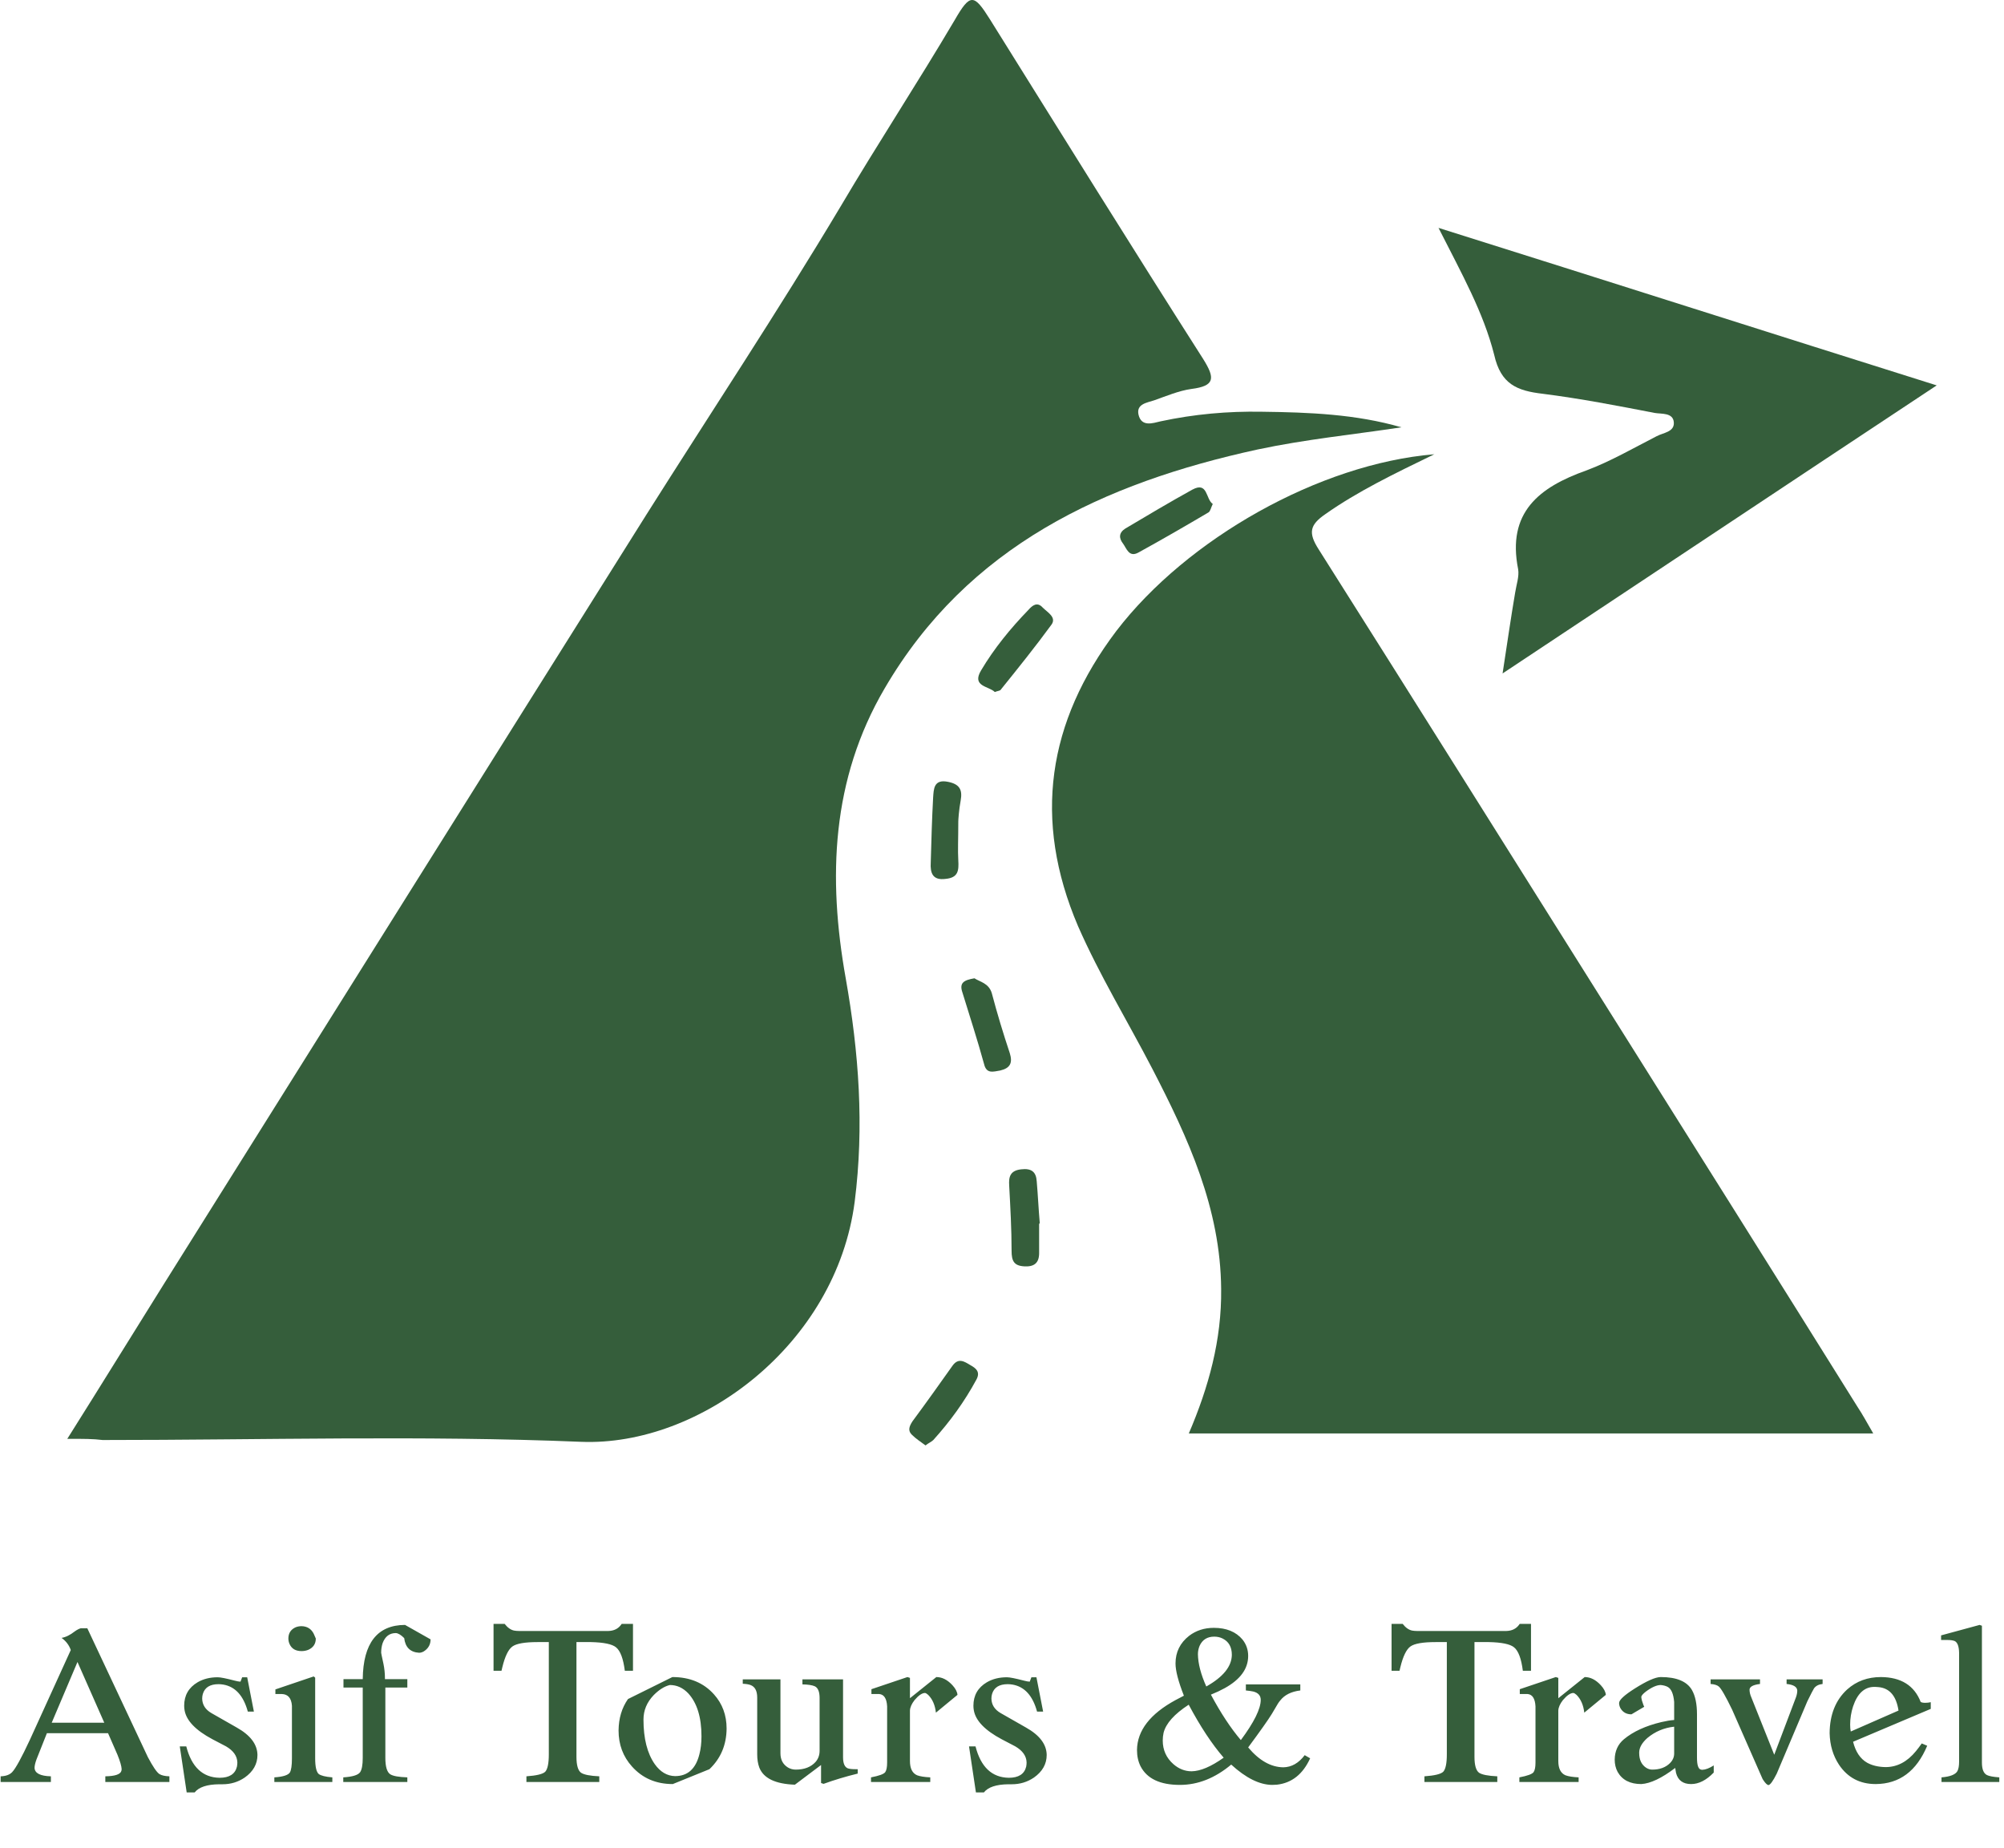
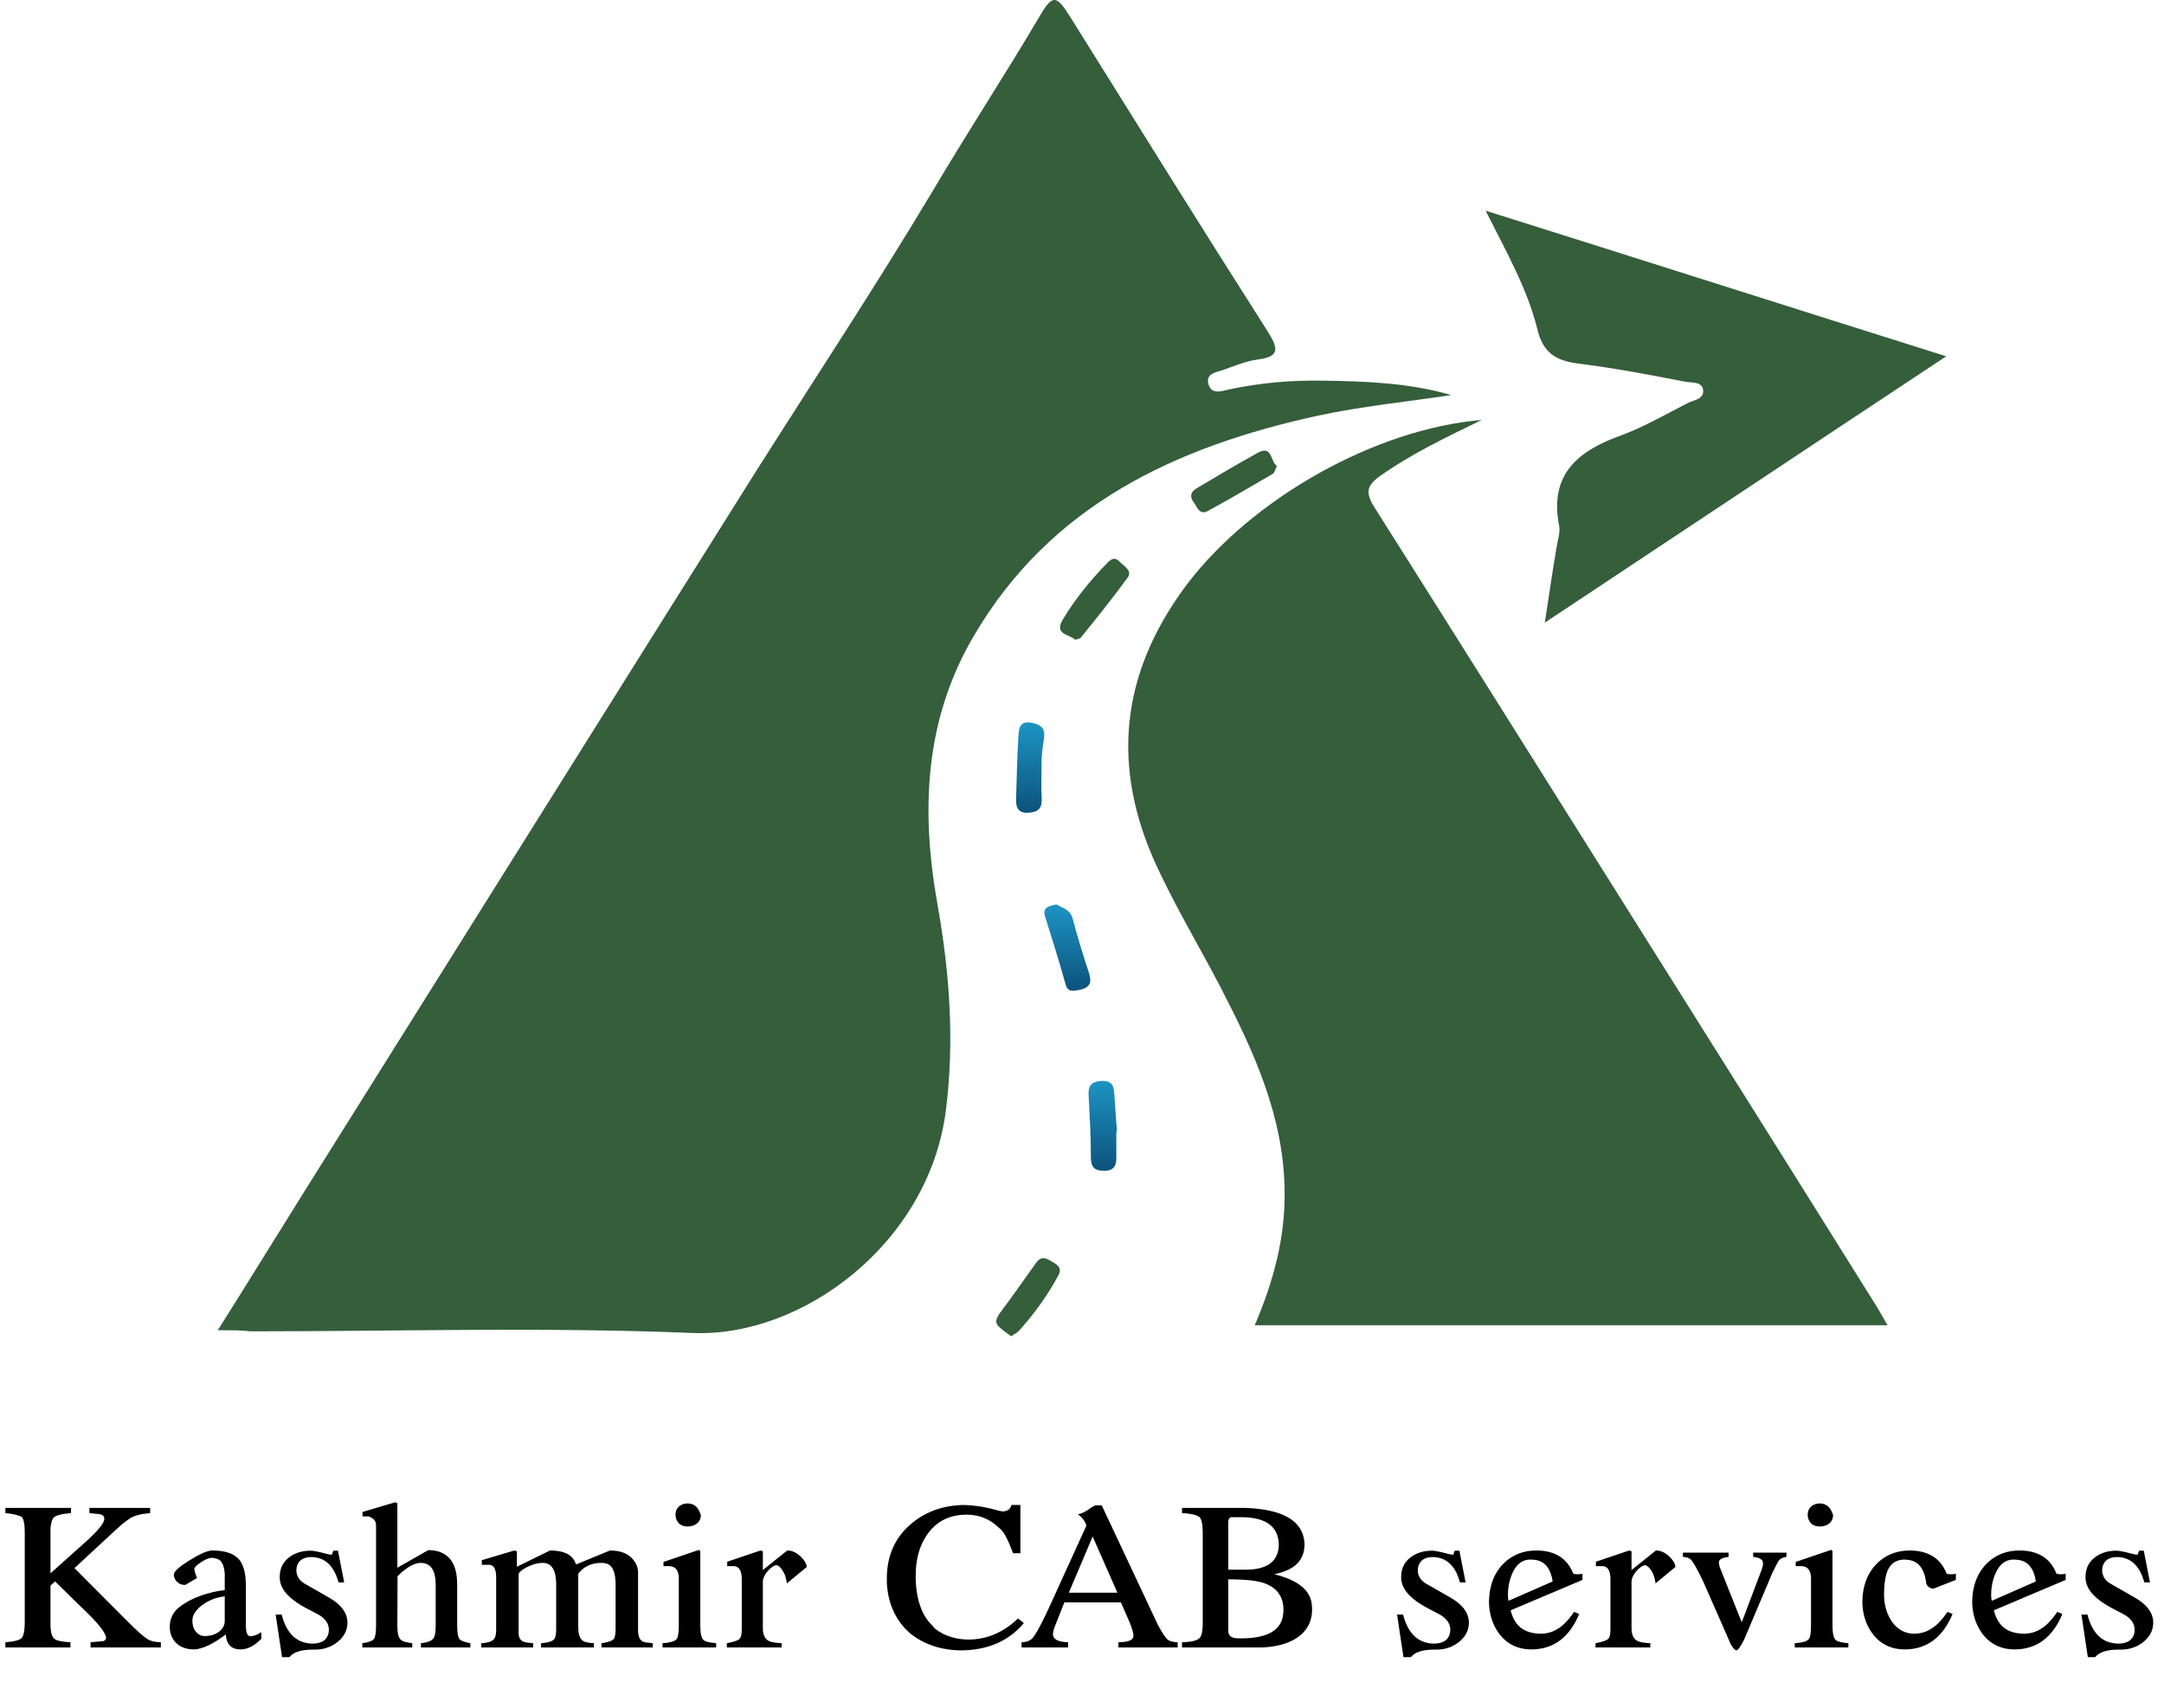
- <svg xmlns="http://www.w3.org/2000/svg" width="268" height="247" viewBox="0 0 268 247" fill="none">
-   <path d="M123.773 193.267C123.133 192.786 122.492 192.386 121.932 191.825C121.371 191.265 121.611 190.704 122.012 190.064C123.853 187.581 125.615 185.099 127.377 182.616C128.178 181.495 128.978 182.056 129.779 182.536C130.5 182.937 131.14 183.417 130.58 184.458C128.978 187.421 127.056 190.064 124.814 192.546C124.574 192.786 124.174 192.946 123.773 193.267Z" fill="#355E3B" />
-   <path d="M9 192.385C13.645 185.018 17.728 178.371 21.892 171.725C43.433 137.372 64.894 103.099 86.434 68.826C95.083 55.133 104.051 41.6 112.379 27.667C117.344 19.259 122.709 11.091 127.674 2.683C129.756 -0.921 130.236 -0.841 132.398 2.603C141.848 17.737 151.297 32.952 160.906 48.006C162.507 50.569 162.507 51.609 159.304 52.01C157.623 52.25 155.941 52.971 154.34 53.531C153.379 53.852 151.937 54.012 152.258 55.453C152.658 57.135 154.179 56.574 155.22 56.334C159.705 55.373 164.189 54.973 168.753 55.053C175.079 55.133 181.325 55.373 187.411 57.135C181.085 58.096 174.599 58.736 168.193 60.098C147.613 64.582 129.436 72.99 118.305 92.048C111.178 104.22 110.698 117.353 113.1 130.806C114.862 140.735 115.582 150.585 114.301 160.674C111.819 179.813 93.561 193.426 77.706 192.785C56.406 191.904 35.025 192.545 13.725 192.545C12.443 192.385 11.242 192.385 9 192.385Z" fill="#355E3B" />
-   <path d="M191.815 60.739C186.37 63.382 181.565 65.704 177.241 68.747C175.159 70.188 174.919 71.229 176.36 73.472C189.333 93.971 202.225 114.551 215.118 135.051C226.248 152.748 237.379 170.445 248.43 188.142C249.07 189.103 249.631 190.144 250.512 191.665C219.842 191.665 189.573 191.665 158.984 191.665C161.626 185.499 163.388 179.173 163.308 172.366C163.228 161.556 158.904 152.187 154.099 142.898C150.816 136.572 147.052 130.406 144.17 123.84C138.084 109.586 140.086 96.534 149.294 84.362C158.744 72.03 176.441 62.02 191.815 60.739Z" fill="#355E3B" />
-   <path d="M192.376 30.47C214.798 37.517 236.338 44.404 259 51.53C239.141 64.663 220.403 77.155 200.944 90.047C201.585 85.883 202.065 82.52 202.626 79.237C202.786 78.196 203.186 77.075 203.026 76.114C201.505 68.507 205.829 65.144 212.155 62.901C215.358 61.7 218.401 59.938 221.524 58.337C222.405 57.856 223.926 57.776 223.846 56.495C223.766 55.134 222.165 55.374 221.284 55.214C216.319 54.253 211.354 53.292 206.309 52.651C202.866 52.251 200.704 51.37 199.823 47.447C198.382 41.761 195.499 36.636 192.376 30.47Z" fill="#355E3B" />
-   <path d="M133.039 92.53C132.238 91.729 129.916 91.809 131.197 89.647C132.959 86.684 135.121 84.041 137.523 81.559C138.084 80.918 138.724 80.438 139.445 81.239C140.086 81.879 141.287 82.52 140.646 83.481C138.484 86.444 136.162 89.327 133.84 92.209C133.76 92.37 133.439 92.37 133.039 92.53Z" fill="#355E3B" />
-   <path d="M162.187 67.386C161.947 67.866 161.867 68.347 161.627 68.507C158.504 70.349 155.461 72.11 152.258 73.872C150.976 74.593 150.656 73.311 150.176 72.671C149.615 71.95 149.615 71.229 150.496 70.669C153.459 68.907 156.422 67.145 159.465 65.464C161.547 64.343 161.226 66.745 162.187 67.386Z" fill="#355E3B" />
-   <path d="M130.316 130.807C131.037 131.287 132.238 131.447 132.639 132.809C133.359 135.531 134.16 138.174 135.041 140.816C135.441 142.097 135.121 142.818 133.76 143.138C132.799 143.299 131.918 143.619 131.598 142.258C130.717 139.055 129.676 135.851 128.715 132.728C128.234 131.367 128.955 131.047 130.316 130.807Z" fill="#355E3B" />
-   <path d="M138.965 163.638C138.965 164.919 138.965 166.281 138.965 167.562C138.965 168.923 138.244 169.404 136.963 169.323C135.602 169.243 135.281 168.603 135.281 167.241C135.281 164.359 135.121 161.476 134.961 158.513C134.881 157.312 135.121 156.511 136.562 156.351C137.924 156.191 138.564 156.671 138.644 157.953C138.805 159.794 138.885 161.636 139.045 163.478C139.045 163.638 138.965 163.638 138.965 163.638Z" fill="#355E3B" />
-   <path d="M128.155 109.826C128.155 112.309 128.075 113.67 128.155 115.031C128.235 116.393 128.155 117.354 126.473 117.514C124.711 117.754 124.391 116.713 124.471 115.352C124.551 112.469 124.631 109.506 124.791 106.623C124.871 105.502 124.871 104.141 126.793 104.541C128.395 104.862 128.715 105.662 128.475 107.024C128.235 108.305 128.155 109.666 128.155 109.826Z" fill="#355E3B" />
-   <path d="M10.361 222.223L6.917 230.343H13.945L10.361 222.223ZM22.653 237.511V238.267H14.085V237.511C15.41 237.492 16.129 237.24 16.241 236.755C16.259 236.68 16.269 236.615 16.269 236.559C16.25 236.148 16.063 235.504 15.709 234.627L14.449 231.743H6.273L4.873 235.271C4.705 235.737 4.621 236.111 4.621 236.391C4.658 237.1 5.386 237.473 6.805 237.511V238.267H0.085V237.511C0.775 237.492 1.289 237.305 1.625 236.951C2.091 236.465 2.885 235.019 4.005 232.611L9.465 220.627C9.241 219.973 8.83 219.432 8.233 219.003C8.793 218.909 9.381 218.62 9.997 218.135C10.314 217.911 10.585 217.771 10.809 217.715H11.677L19.769 234.935C20.441 236.204 20.954 236.96 21.309 237.203C21.607 237.389 22.055 237.492 22.653 237.511ZM33.058 224.267L33.954 228.859H33.142C32.563 226.731 31.471 225.527 29.866 225.247C29.642 225.209 29.427 225.191 29.222 225.191C28.083 225.191 27.383 225.629 27.122 226.507C27.066 226.712 27.038 226.917 27.038 227.123C27.057 227.944 27.467 228.588 28.27 229.055L31.658 230.987C33.487 232.013 34.411 233.236 34.43 234.655C34.43 235.868 33.861 236.876 32.722 237.679C31.845 238.276 30.855 238.575 29.754 238.575H29.306C27.682 238.593 26.59 238.957 26.03 239.667H24.966L24.042 233.507H24.91C25.619 236.269 27.103 237.669 29.362 237.707C30.669 237.707 31.443 237.212 31.686 236.223C31.723 236.036 31.742 235.849 31.742 235.663C31.723 234.804 31.219 234.085 30.23 233.507L28.41 232.555C26.17 231.36 24.929 230.072 24.686 228.691C24.649 228.485 24.63 228.28 24.63 228.075C24.63 226.693 25.227 225.648 26.422 224.939C27.187 224.491 28.083 224.267 29.11 224.267C29.483 224.267 30.239 224.416 31.378 224.715C31.733 224.808 31.994 224.855 32.162 224.855L32.386 224.267H33.058ZM40.329 217.435C41.076 217.453 41.617 217.789 41.953 218.443L42.233 219.087C42.233 219.796 41.897 220.3 41.225 220.599C40.945 220.711 40.646 220.767 40.329 220.767C39.545 220.767 39.013 220.459 38.733 219.843C38.621 219.6 38.565 219.348 38.565 219.087C38.565 218.396 38.873 217.901 39.489 217.603C39.75 217.491 40.03 217.435 40.329 217.435ZM36.829 225.891L41.953 224.155L42.149 224.323V235.103C42.149 236.223 42.308 236.923 42.625 237.203C42.924 237.427 43.53 237.576 44.445 237.651V238.267H36.689V237.651C37.828 237.576 38.518 237.361 38.761 237.007C38.948 236.689 39.041 236.055 39.041 235.103V228.075C38.966 227.048 38.509 226.525 37.669 226.507H36.829V225.891ZM51.478 224.519H54.474V225.639H51.534V235.047C51.534 236.204 51.748 236.932 52.178 237.231C52.551 237.473 53.316 237.613 54.474 237.651V238.267H45.906V237.651C47.119 237.576 47.866 237.352 48.146 236.979C48.388 236.643 48.51 235.999 48.51 235.047V225.639H45.934V224.519H48.51C48.566 219.703 50.451 217.285 54.166 217.267L57.582 219.199C57.582 219.815 57.339 220.309 56.854 220.683C56.592 220.888 56.322 220.991 56.042 220.991C54.866 220.916 54.203 220.263 54.054 219.031C53.624 218.601 53.251 218.377 52.934 218.359C52.094 218.359 51.506 218.807 51.17 219.703C51.039 220.095 50.974 220.524 50.974 220.991C50.974 221.047 51.076 221.541 51.282 222.475C51.412 223.109 51.478 223.744 51.478 224.379V224.519ZM73.395 234.571V219.563H71.883C70.185 219.563 69.065 219.759 68.523 220.151C67.982 220.543 67.534 221.467 67.179 222.923C67.142 223.072 67.105 223.231 67.067 223.399H66.003V217.127H67.487C67.879 217.631 68.299 217.929 68.747 218.023C68.953 218.06 69.177 218.079 69.419 218.079H81.347C82.113 218.06 82.691 217.771 83.083 217.211C83.102 217.173 83.121 217.145 83.139 217.127H84.651V223.399H83.559C83.354 221.775 82.962 220.729 82.383 220.263C81.861 219.833 80.741 219.6 79.023 219.563C78.949 219.563 78.883 219.563 78.827 219.563H77.091V234.907C77.091 236.027 77.297 236.736 77.707 237.035C78.099 237.296 78.911 237.455 80.143 237.511V238.267H70.399V237.511C71.762 237.417 72.602 237.212 72.919 236.895C73.237 236.54 73.395 235.765 73.395 234.571ZM89.582 225.303C88.872 225.471 88.154 225.919 87.426 226.647C86.511 227.599 86.054 228.691 86.054 229.923C86.054 232.461 86.558 234.449 87.566 235.887C88.312 236.932 89.218 237.464 90.282 237.483C91.962 237.483 93.044 236.512 93.53 234.571C93.716 233.861 93.81 233.059 93.81 232.163C93.81 229.624 93.222 227.711 92.046 226.423C91.336 225.676 90.515 225.303 89.582 225.303ZM89.918 224.239C92.251 224.239 94.108 225.013 95.49 226.563C96.61 227.813 97.17 229.335 97.17 231.127C97.151 233.311 96.386 235.121 94.874 236.559L89.974 238.547C87.734 238.547 85.914 237.763 84.514 236.195C83.319 234.869 82.722 233.264 82.722 231.379C82.74 229.755 83.16 228.355 83.982 227.179L89.918 224.239ZM114.367 236.559H114.703V237.147C113.098 237.539 111.576 237.996 110.139 238.519L109.803 238.407V235.999L106.303 238.631C103.69 238.537 102.103 237.772 101.543 236.335C101.356 235.831 101.263 235.243 101.263 234.571V226.983C101.263 226.087 100.964 225.527 100.367 225.303C100.106 225.209 99.76 225.153 99.331 225.135V224.547H104.371V234.431C104.371 235.289 104.707 235.924 105.379 236.335C105.696 236.521 106.042 236.615 106.415 236.615C107.572 236.615 108.459 236.269 109.075 235.579C109.43 235.168 109.607 234.673 109.607 234.095V227.039C109.607 226.199 109.392 225.676 108.963 225.471C108.627 225.321 108.076 225.237 107.311 225.219V224.547H112.743V234.963C112.743 235.784 112.958 236.279 113.387 236.447C113.611 236.521 113.938 236.559 114.367 236.559ZM116.538 226.507V225.863L121.354 224.239L121.69 224.351V227.067L125.218 224.239C125.983 224.239 126.702 224.603 127.374 225.331C127.785 225.779 128.009 226.208 128.046 226.619L125.162 228.999C125.05 227.991 124.705 227.197 124.126 226.619C123.958 226.469 123.818 226.385 123.706 226.367C123.314 226.367 122.847 226.684 122.306 227.319C121.914 227.823 121.709 228.289 121.69 228.719V235.467C121.69 236.456 122.007 237.091 122.642 237.371C123.034 237.52 123.622 237.613 124.406 237.651V238.267H116.482V237.651C117.565 237.445 118.199 237.212 118.386 236.951C118.554 236.708 118.638 236.279 118.638 235.663V228.159C118.582 227.113 118.227 226.563 117.574 226.507H116.538ZM138.605 224.267L139.501 228.859H138.689C138.11 226.731 137.018 225.527 135.413 225.247C135.189 225.209 134.974 225.191 134.769 225.191C133.63 225.191 132.93 225.629 132.669 226.507C132.613 226.712 132.585 226.917 132.585 227.123C132.603 227.944 133.014 228.588 133.817 229.055L137.205 230.987C139.034 232.013 139.958 233.236 139.977 234.655C139.977 235.868 139.407 236.876 138.269 237.679C137.391 238.276 136.402 238.575 135.301 238.575H134.853C133.229 238.593 132.137 238.957 131.577 239.667H130.513L129.589 233.507H130.457C131.166 236.269 132.65 237.669 134.909 237.707C136.215 237.707 136.99 237.212 137.233 236.223C137.27 236.036 137.289 235.849 137.289 235.663C137.27 234.804 136.766 234.085 135.777 233.507L133.957 232.555C131.717 231.36 130.475 230.072 130.233 228.691C130.195 228.485 130.177 228.28 130.177 228.075C130.177 226.693 130.774 225.648 131.969 224.939C132.734 224.491 133.63 224.267 134.657 224.267C135.03 224.267 135.786 224.416 136.925 224.715C137.279 224.808 137.541 224.855 137.709 224.855L137.933 224.267H138.605ZM158.969 227.935C157.046 229.185 155.926 230.436 155.609 231.687C155.534 232.023 155.497 232.368 155.497 232.723C155.497 233.992 155.973 235.047 156.925 235.887C157.653 236.521 158.465 236.839 159.361 236.839C160.537 236.82 161.965 236.213 163.645 235.019C162.077 233.208 160.518 230.847 158.969 227.935ZM161.321 225.499C163.58 224.229 164.718 222.82 164.737 221.271C164.737 220.225 164.326 219.497 163.505 219.087C163.169 218.919 162.796 218.835 162.385 218.835C161.452 218.835 160.798 219.245 160.425 220.067C160.276 220.421 160.201 220.795 160.201 221.187C160.22 222.437 160.593 223.875 161.321 225.499ZM166.613 225.219H173.893V226.031C172.68 226.18 171.784 226.628 171.205 227.375C171.093 227.505 170.99 227.645 170.897 227.795L170.085 229.167C169.618 229.932 168.564 231.425 166.921 233.647C168.396 235.401 169.964 236.288 171.625 236.307C172.726 236.288 173.678 235.747 174.481 234.683L175.209 235.103C174.238 237.231 172.754 238.407 170.757 238.631C170.533 238.649 170.318 238.659 170.113 238.659C168.433 238.64 166.613 237.735 164.653 235.943C162.488 237.753 160.201 238.659 157.793 238.659C155.142 238.659 153.388 237.828 152.529 236.167C152.212 235.532 152.053 234.804 152.053 233.983C152.09 231.388 153.808 229.167 157.205 227.319L158.325 226.731C157.578 224.827 157.205 223.389 157.205 222.419C157.205 220.907 157.812 219.675 159.025 218.723C159.958 218.013 161.06 217.659 162.329 217.659C164.009 217.659 165.288 218.181 166.165 219.227C166.669 219.861 166.921 220.589 166.921 221.411C166.921 223.128 165.876 224.565 163.785 225.723C163.244 226.021 162.628 226.311 161.937 226.591C163.244 229.036 164.578 231.061 165.941 232.667C167.714 230.277 168.601 228.485 168.601 227.291C168.601 226.712 168.265 226.339 167.593 226.171C167.332 226.115 167.005 226.068 166.613 226.031V225.219ZM193.489 234.571V219.563H191.977C190.279 219.563 189.159 219.759 188.617 220.151C188.076 220.543 187.628 221.467 187.273 222.923C187.236 223.072 187.199 223.231 187.161 223.399H186.097V217.127H187.581C187.973 217.631 188.393 217.929 188.841 218.023C189.047 218.06 189.271 218.079 189.513 218.079H201.441C202.207 218.06 202.785 217.771 203.177 217.211C203.196 217.173 203.215 217.145 203.233 217.127H204.745V223.399H203.653C203.448 221.775 203.056 220.729 202.477 220.263C201.955 219.833 200.835 219.6 199.117 219.563C199.043 219.563 198.977 219.563 198.921 219.563H197.185V234.907C197.185 236.027 197.391 236.736 197.801 237.035C198.193 237.296 199.005 237.455 200.237 237.511V238.267H190.493V237.511C191.856 237.417 192.696 237.212 193.013 236.895C193.331 236.54 193.489 235.765 193.489 234.571ZM203.245 226.507V225.863L208.061 224.239L208.397 224.351V227.067L211.925 224.239C212.69 224.239 213.409 224.603 214.081 225.331C214.492 225.779 214.716 226.208 214.753 226.619L211.869 228.999C211.757 227.991 211.412 227.197 210.833 226.619C210.665 226.469 210.525 226.385 210.413 226.367C210.021 226.367 209.554 226.684 209.013 227.319C208.621 227.823 208.416 228.289 208.397 228.719V235.467C208.397 236.456 208.714 237.091 209.349 237.371C209.741 237.52 210.329 237.613 211.113 237.651V238.267H203.189V237.651C204.272 237.445 204.906 237.212 205.093 236.951C205.261 236.708 205.345 236.279 205.345 235.663V228.159C205.289 227.113 204.934 226.563 204.281 226.507H203.245ZM223.89 234.459V230.875C222.527 231.024 221.332 231.528 220.306 232.387C219.596 233.021 219.232 233.656 219.214 234.291V234.403C219.214 235.299 219.522 235.952 220.138 236.363C220.399 236.531 220.67 236.615 220.95 236.615C221.958 236.615 222.751 236.325 223.33 235.747C223.703 235.373 223.89 234.944 223.89 234.459ZM229.182 236.055V237.007C228.192 238.033 227.184 238.547 226.158 238.547C225.075 238.547 224.403 238.052 224.142 237.063C224.104 236.857 224.067 236.633 224.03 236.391C222.238 237.753 220.726 238.472 219.494 238.547C218 238.547 216.946 238.005 216.33 236.923C216.068 236.437 215.938 235.887 215.938 235.271C215.956 234.132 216.367 233.227 217.17 232.555C218.402 231.528 220.072 230.763 222.182 230.259C222.816 230.109 223.386 230.016 223.89 229.979V227.571C223.796 226.488 223.507 225.816 223.022 225.555C222.779 225.424 222.471 225.34 222.098 225.303C221.556 225.303 220.884 225.601 220.082 226.199C219.727 226.479 219.531 226.703 219.494 226.871C219.494 226.983 219.522 227.151 219.578 227.375C219.652 227.599 219.718 227.795 219.774 227.963L219.886 228.215L218.178 229.223C217.506 229.223 217.011 228.943 216.694 228.383C216.582 228.159 216.526 227.935 216.526 227.711C216.526 227.3 217.235 226.647 218.654 225.751C220.222 224.761 221.36 224.257 222.07 224.239H222.098C224.207 224.239 225.598 224.817 226.27 225.975C226.718 226.759 226.942 227.841 226.942 229.223V235.019C226.942 236.008 227.119 236.54 227.474 236.615C227.53 236.633 227.586 236.643 227.642 236.643C228.09 236.624 228.603 236.428 229.182 236.055ZM238.926 224.547H243.742V225.163C243.22 225.219 242.837 225.415 242.594 225.751C242.464 225.956 242.165 226.535 241.698 227.487L237.61 237.147C237.106 238.155 236.733 238.668 236.49 238.687C236.304 238.649 236.07 238.416 235.79 237.987C235.753 237.912 235.725 237.865 235.706 237.847L231.646 228.607C230.769 226.796 230.172 225.76 229.854 225.499C229.63 225.312 229.266 225.2 228.762 225.163V224.547H235.37V225.163C234.456 225.275 233.989 225.527 233.97 225.919C233.97 226.255 234.054 226.609 234.222 226.983L237.274 234.627L240.186 226.927C240.298 226.609 240.354 226.311 240.354 226.031C240.317 225.545 239.841 225.256 238.926 225.163V224.547ZM247.509 231.519L253.893 228.719C253.594 226.759 252.698 225.713 251.205 225.583C251.055 225.564 250.915 225.555 250.785 225.555H250.617C249.329 225.573 248.395 226.441 247.817 228.159C247.555 228.961 247.425 229.773 247.425 230.595C247.425 230.968 247.453 231.276 247.509 231.519ZM257.001 233.115L257.729 233.423C256.31 236.82 254.014 238.528 250.841 238.547C248.731 238.547 247.098 237.688 245.941 235.971C245.138 234.757 244.718 233.348 244.681 231.743C244.699 229.26 245.483 227.309 247.033 225.891C248.265 224.789 249.767 224.239 251.541 224.239C254.229 224.257 256.002 225.368 256.861 227.571C256.991 227.645 257.197 227.683 257.477 227.683C257.719 227.683 257.962 227.655 258.205 227.599V228.495L247.817 232.891C248.153 234.235 248.778 235.168 249.693 235.691C250.365 236.064 251.186 236.26 252.157 236.279C253.706 236.279 255.059 235.569 256.217 234.151C256.478 233.833 256.739 233.488 257.001 233.115ZM260.343 219.283H259.587V218.667L264.739 217.267L265.047 217.379V235.663C265.047 236.559 265.271 237.119 265.719 237.343C266.018 237.492 266.569 237.595 267.371 237.651V238.267H259.643V237.651C260.801 237.557 261.51 237.277 261.771 236.811C261.921 236.531 261.995 236.111 261.995 235.551V220.991C261.977 220.132 261.781 219.609 261.407 219.423C261.165 219.329 260.847 219.283 260.455 219.283H260.343Z" fill="#355E3B" />
+ <svg xmlns="http://www.w3.org/2000/svg" width="313" height="247" viewBox="0 0 313 247" fill="none">
+   <path d="M146.273 193.267C145.633 192.786 144.992 192.386 144.432 191.825C143.871 191.265 144.111 190.704 144.512 190.064C146.353 187.581 148.115 185.099 149.877 182.616C150.678 181.495 151.478 182.056 152.279 182.536C153 182.937 153.64 183.417 153.08 184.458C151.478 187.421 149.556 190.064 147.314 192.546C147.074 192.786 146.674 192.946 146.273 193.267Z" fill="#355E3B" />
+   <path d="M31.5 192.385C36.145 185.018 40.228 178.371 44.392 171.725C65.933 137.372 87.394 103.099 108.934 68.826C117.583 55.133 126.551 41.6 134.879 27.667C139.844 19.259 145.209 11.091 150.174 2.683C152.256 -0.921 152.736 -0.841 154.898 2.603C164.348 17.737 173.797 32.952 183.406 48.006C185.007 50.569 185.007 51.609 181.804 52.01C180.123 52.25 178.441 52.971 176.84 53.531C175.879 53.852 174.437 54.012 174.758 55.453C175.158 57.135 176.679 56.574 177.72 56.334C182.205 55.373 186.689 54.973 191.253 55.053C197.579 55.133 203.825 55.373 209.911 57.135C203.585 58.096 197.099 58.736 190.693 60.098C170.113 64.582 151.936 72.99 140.805 92.048C133.678 104.22 133.198 117.353 135.6 130.806C137.362 140.735 138.082 150.585 136.801 160.674C134.319 179.813 116.061 193.426 100.206 192.785C78.906 191.904 57.525 192.545 36.224 192.545C34.943 192.385 33.742 192.385 31.5 192.385Z" fill="#355E3B" />
+   <path d="M214.315 60.739C208.87 63.382 204.065 65.704 199.741 68.747C197.659 70.188 197.419 71.229 198.86 73.472C211.833 93.971 224.725 114.551 237.618 135.051C248.748 152.748 259.879 170.445 270.93 188.142C271.57 189.103 272.131 190.144 273.012 191.665C242.342 191.665 212.073 191.665 181.484 191.665C184.126 185.499 185.888 179.173 185.808 172.366C185.728 161.556 181.404 152.187 176.599 142.898C173.316 136.572 169.552 130.406 166.67 123.84C160.584 109.586 162.586 96.534 171.794 84.362C181.244 72.03 198.941 62.02 214.315 60.739Z" fill="#355E3B" />
+   <path d="M214.876 30.47C237.298 37.517 258.838 44.404 281.5 51.53C261.641 64.663 242.903 77.155 223.444 90.047C224.085 85.883 224.565 82.52 225.126 79.237C225.286 78.196 225.686 77.075 225.526 76.114C224.005 68.507 228.329 65.144 234.655 62.901C237.858 61.7 240.901 59.938 244.024 58.337C244.905 57.856 246.426 57.776 246.346 56.495C246.266 55.134 244.665 55.374 243.784 55.214C238.819 54.253 233.854 53.292 228.809 52.651C225.366 52.251 223.204 51.37 222.323 47.447C220.882 41.761 217.999 36.636 214.876 30.47Z" fill="#355E3B" />
+   <path d="M155.539 92.53C154.738 91.729 152.416 91.809 153.697 89.647C155.459 86.684 157.621 84.041 160.023 81.559C160.584 80.918 161.224 80.438 161.945 81.239C162.586 81.879 163.787 82.52 163.146 83.481C160.984 86.444 158.662 89.327 156.34 92.209C156.26 92.37 155.939 92.37 155.539 92.53Z" fill="#355E3B" />
+   <path d="M184.687 67.386C184.447 67.866 184.367 68.347 184.127 68.507C181.004 70.349 177.961 72.11 174.758 73.872C173.476 74.593 173.156 73.311 172.676 72.671C172.115 71.95 172.115 71.229 172.996 70.669C175.959 68.907 178.922 67.145 181.965 65.464C184.047 64.343 183.726 66.745 184.687 67.386Z" fill="#355E3B" />
+   <path d="M152.816 130.807C153.537 131.287 154.738 131.447 155.139 132.809C155.859 135.531 156.66 138.174 157.541 140.816C157.941 142.097 157.621 142.818 156.26 143.138C155.299 143.299 154.418 143.619 154.098 142.258C153.217 139.055 152.176 135.851 151.215 132.728C150.734 131.367 151.455 131.047 152.816 130.807Z" fill="url(#paint6_linear_188_54)" />
+   <path d="M161.465 163.638C161.465 164.919 161.465 166.281 161.465 167.562C161.465 168.923 160.744 169.404 159.463 169.323C158.102 169.243 157.781 168.603 157.781 167.241C157.781 164.359 157.621 161.476 157.461 158.513C157.381 157.312 157.621 156.511 159.062 156.351C160.424 156.191 161.064 156.671 161.144 157.953C161.305 159.794 161.385 161.636 161.545 163.478C161.545 163.638 161.465 163.638 161.465 163.638Z" fill="url(#paint7_linear_188_54)" />
+   <path d="M150.655 109.826C150.655 112.309 150.575 113.67 150.655 115.031C150.735 116.393 150.655 117.354 148.973 117.514C147.211 117.754 146.891 116.713 146.971 115.352C147.051 112.469 147.131 109.506 147.291 106.623C147.371 105.502 147.371 104.141 149.293 104.541C150.895 104.862 151.215 105.662 150.975 107.024C150.735 108.305 150.655 109.666 150.655 109.826Z" fill="url(#paint8_linear_188_54)" />
+   <path d="M12.931 218.835V218.079H21.723V218.835C20.454 218.928 19.493 219.171 18.839 219.563L17.831 220.291L16.823 221.187L10.775 226.787L18.223 234.263C19.847 235.905 20.939 236.867 21.499 237.147C21.929 237.371 22.517 237.492 23.263 237.511V238.267H13.099V237.511C14.275 237.417 14.901 237.361 14.975 237.343C15.199 237.249 15.321 237.1 15.339 236.895C15.339 236.167 14.135 234.664 11.727 232.387C11.541 232.219 11.363 232.051 11.195 231.883L7.975 228.719L7.303 229.307V234.907C7.303 236.027 7.499 236.736 7.891 237.035C8.246 237.296 9.011 237.455 10.187 237.511V238.267H0.779V237.511C2.067 237.417 2.861 237.203 3.159 236.867C3.439 236.512 3.579 235.747 3.579 234.571V221.467C3.579 220.403 3.43 219.703 3.131 219.367L2.543 219.143C2.021 218.993 1.433 218.891 0.779 218.835V218.079H10.271V218.835C8.946 218.928 8.097 219.152 7.723 219.507L7.499 219.927L7.303 220.907V227.543L12.679 222.727C14.266 221.271 15.069 220.253 15.087 219.675C15.087 219.301 14.882 219.077 14.471 219.003C14.341 218.965 14.089 218.937 13.715 218.919C13.379 218.881 13.118 218.853 12.931 218.835ZM32.507 234.459V230.875C31.144 231.024 29.95 231.528 28.923 232.387C28.214 233.021 27.85 233.656 27.831 234.291V234.403C27.831 235.299 28.139 235.952 28.755 236.363C29.016 236.531 29.287 236.615 29.567 236.615C30.575 236.615 31.368 236.325 31.947 235.747C32.32 235.373 32.507 234.944 32.507 234.459ZM37.799 236.055V237.007C36.81 238.033 35.802 238.547 34.775 238.547C33.692 238.547 33.02 238.052 32.759 237.063C32.722 236.857 32.684 236.633 32.647 236.391C30.855 237.753 29.343 238.472 28.111 238.547C26.618 238.547 25.563 238.005 24.947 236.923C24.686 236.437 24.555 235.887 24.555 235.271C24.574 234.132 24.984 233.227 25.787 232.555C27.019 231.528 28.69 230.763 30.799 230.259C31.434 230.109 32.003 230.016 32.507 229.979V227.571C32.414 226.488 32.124 225.816 31.639 225.555C31.396 225.424 31.088 225.34 30.715 225.303C30.174 225.303 29.502 225.601 28.699 226.199C28.344 226.479 28.148 226.703 28.111 226.871C28.111 226.983 28.139 227.151 28.195 227.375C28.27 227.599 28.335 227.795 28.391 227.963L28.503 228.215L26.795 229.223C26.123 229.223 25.628 228.943 25.311 228.383C25.199 228.159 25.143 227.935 25.143 227.711C25.143 227.3 25.852 226.647 27.271 225.751C28.839 224.761 29.978 224.257 30.687 224.239H30.715C32.824 224.239 34.215 224.817 34.887 225.975C35.335 226.759 35.559 227.841 35.559 229.223V235.019C35.559 236.008 35.736 236.54 36.091 236.615C36.147 236.633 36.203 236.643 36.259 236.643C36.707 236.624 37.22 236.428 37.799 236.055ZM48.886 224.267L49.782 228.859H48.97C48.391 226.731 47.299 225.527 45.694 225.247C45.47 225.209 45.255 225.191 45.05 225.191C43.911 225.191 43.211 225.629 42.95 226.507C42.894 226.712 42.866 226.917 42.866 227.123C42.885 227.944 43.295 228.588 44.098 229.055L47.486 230.987C49.315 232.013 50.239 233.236 50.258 234.655C50.258 235.868 49.689 236.876 48.55 237.679C47.673 238.276 46.683 238.575 45.582 238.575H45.134C43.51 238.593 42.418 238.957 41.858 239.667H40.794L39.87 233.507H40.738C41.447 236.269 42.931 237.669 45.19 237.707C46.497 237.707 47.271 237.212 47.514 236.223C47.551 236.036 47.57 235.849 47.57 235.663C47.551 234.804 47.047 234.085 46.058 233.507L44.238 232.555C41.998 231.36 40.757 230.072 40.514 228.691C40.477 228.485 40.458 228.28 40.458 228.075C40.458 226.693 41.055 225.648 42.25 224.939C43.015 224.491 43.911 224.267 44.938 224.267C45.311 224.267 46.067 224.416 47.206 224.715C47.561 224.808 47.822 224.855 47.99 224.855L48.214 224.267H48.886ZM57.501 227.963L57.473 235.103C57.473 236.241 57.66 236.941 58.033 237.203C58.313 237.408 58.845 237.557 59.629 237.651V238.267H52.405V237.651C53.357 237.52 53.926 237.296 54.113 236.979C54.3 236.68 54.393 236.055 54.393 235.103V220.711V220.599C54.393 220.057 54.122 219.665 53.581 219.423C53.45 219.367 53.376 219.329 53.357 219.311H52.433V218.667L57.165 217.267L57.473 217.407V226.731L61.953 224.183C64.716 224.22 66.106 225.853 66.125 229.083V235.103C66.125 236.185 66.256 236.857 66.517 237.119C66.76 237.324 67.264 237.501 68.029 237.651V238.267H60.889V237.651C61.916 237.539 62.541 237.268 62.765 236.839C62.933 236.503 63.017 235.924 63.017 235.103V229.111C62.998 227.076 62.28 226.049 60.861 226.031C60.021 226.031 59.022 226.553 57.865 227.599C57.734 227.729 57.613 227.851 57.501 227.963ZM69.693 226.311V225.639L74.397 224.239L74.761 224.351V226.591L79.549 224.239C81.266 224.239 82.414 224.677 82.993 225.555C83.124 225.779 83.236 226.012 83.329 226.255L88.229 224.239C89.946 224.239 91.15 224.799 91.841 225.919C92.14 226.385 92.289 226.88 92.289 227.403V235.887C92.308 236.913 92.69 237.464 93.437 237.539L94.417 237.651V238.267H86.997V237.651C87.986 237.52 88.593 237.296 88.817 236.979C88.966 236.717 89.041 236.241 89.041 235.551V229.223C89.041 227.543 88.668 226.535 87.921 226.199C87.641 226.087 87.305 226.031 86.913 226.031C85.513 226.049 84.421 226.572 83.637 227.599V235.327C83.637 236.409 83.898 237.091 84.421 237.371C84.738 237.52 85.233 237.613 85.905 237.651V238.267H78.261V237.651C79.344 237.576 79.997 237.352 80.221 236.979C80.37 236.699 80.445 236.241 80.445 235.607V229.083C80.426 227.067 79.792 226.049 78.541 226.031C77.664 226.031 76.74 226.32 75.769 226.899C75.284 227.197 75.032 227.459 75.013 227.683V236.167C75.013 236.857 75.274 237.287 75.797 237.455C76.096 237.548 76.534 237.613 77.113 237.651V238.267H69.609V237.651C70.692 237.595 71.345 237.333 71.569 236.867C71.7 236.587 71.765 236.176 71.765 235.635V228.019C71.746 226.899 71.41 226.329 70.757 226.311H69.693ZM99.47 217.435C100.216 217.453 100.758 217.789 101.094 218.443L101.374 219.087C101.374 219.796 101.038 220.3 100.366 220.599C100.086 220.711 99.787 220.767 99.47 220.767C98.686 220.767 98.154 220.459 97.874 219.843C97.762 219.6 97.706 219.348 97.706 219.087C97.706 218.396 98.014 217.901 98.63 217.603C98.891 217.491 99.171 217.435 99.47 217.435ZM95.97 225.891L101.094 224.155L101.29 224.323V235.103C101.29 236.223 101.448 236.923 101.766 237.203C102.064 237.427 102.671 237.576 103.586 237.651V238.267H95.83V237.651C96.968 237.576 97.659 237.361 97.902 237.007C98.088 236.689 98.182 236.055 98.182 235.103V228.075C98.107 227.048 97.65 226.525 96.81 226.507H95.97V225.891ZM105.186 226.507V225.863L110.002 224.239L110.338 224.351V227.067L113.866 224.239C114.632 224.239 115.35 224.603 116.022 225.331C116.433 225.779 116.657 226.208 116.694 226.619L113.81 228.999C113.698 227.991 113.353 227.197 112.774 226.619C112.606 226.469 112.466 226.385 112.354 226.367C111.962 226.367 111.496 226.684 110.954 227.319C110.562 227.823 110.357 228.289 110.338 228.719V235.467C110.338 236.456 110.656 237.091 111.29 237.371C111.682 237.52 112.27 237.613 113.054 237.651V238.267H105.13V237.651C106.213 237.445 106.848 237.212 107.034 236.951C107.202 236.708 107.286 236.279 107.286 235.663V228.159C107.23 227.113 106.876 226.563 106.222 226.507H105.186ZM139.19 217.659C140.814 217.677 142.41 217.911 143.978 218.359C144.463 218.508 144.846 218.583 145.126 218.583C145.76 218.545 146.152 218.237 146.302 217.659H147.59V224.631H146.526C145.891 222.895 145.312 221.756 144.79 221.215L144.398 220.879C143.128 219.665 141.598 219.059 139.806 219.059C137.267 219.059 135.326 220.076 133.982 222.111C132.955 223.66 132.442 225.601 132.442 227.935C132.46 231.22 133.291 233.637 134.934 235.187C135.102 235.485 135.568 235.84 136.334 236.251C137.472 236.829 138.742 237.119 140.142 237.119C142.774 237.1 145.144 236.083 147.254 234.067L148.094 234.739C145.928 237.315 142.932 238.631 139.106 238.687C136.119 238.668 133.608 237.828 131.574 236.167L130.93 235.551C129.25 233.721 128.363 231.453 128.27 228.747V228.327C128.27 224.929 129.502 222.232 131.966 220.235C133.963 218.611 136.371 217.752 139.19 217.659ZM158.04 222.223L154.596 230.343H161.624L158.04 222.223ZM170.332 237.511V238.267H161.764V237.511C163.09 237.492 163.808 237.24 163.92 236.755C163.939 236.68 163.948 236.615 163.948 236.559C163.93 236.148 163.743 235.504 163.388 234.627L162.128 231.743H153.952L152.552 235.271C152.384 235.737 152.3 236.111 152.3 236.391C152.338 237.1 153.066 237.473 154.484 237.511V238.267H147.764V237.511C148.455 237.492 148.968 237.305 149.304 236.951C149.771 236.465 150.564 235.019 151.684 232.611L157.144 220.627C156.92 219.973 156.51 219.432 155.912 219.003C156.472 218.909 157.06 218.62 157.676 218.135C157.994 217.911 158.264 217.771 158.488 217.715H159.356L167.448 234.935C168.12 236.204 168.634 236.96 168.988 237.203C169.287 237.389 169.735 237.492 170.332 237.511ZM177.658 220.179V227.011H180.514C183.426 226.917 184.91 225.723 184.966 223.427C184.928 220.776 183.127 219.441 179.562 219.423H178.162C177.826 219.423 177.658 219.675 177.658 220.179ZM177.658 228.411V235.831C177.658 236.428 177.956 236.783 178.554 236.895C178.796 236.932 179.104 236.951 179.478 236.951C182.875 236.951 184.863 236.036 185.442 234.207C185.572 233.777 185.638 233.301 185.638 232.779C185.619 230.968 184.77 229.727 183.09 229.055C182.1 228.625 180.29 228.411 177.658 228.411ZM170.966 218.835V218.079H180.066C185.666 218.265 188.54 220.001 188.69 223.287C188.69 225.004 187.934 226.236 186.422 226.983C185.843 227.263 185.143 227.496 184.322 227.683C187.402 228.429 189.175 229.699 189.642 231.491C189.735 231.883 189.782 232.303 189.782 232.751C189.782 234.785 188.811 236.297 186.87 237.287C185.656 237.884 184.172 238.211 182.418 238.267H170.966V237.511C172.347 237.473 173.206 237.259 173.542 236.867C173.822 236.512 173.962 235.859 173.962 234.907V221.467C173.943 220.365 173.775 219.665 173.458 219.367L172.926 219.115C172.291 218.947 171.638 218.853 170.966 218.835ZM211.089 224.267L211.985 228.859H211.173C210.595 226.731 209.503 225.527 207.897 225.247C207.673 225.209 207.459 225.191 207.253 225.191C206.115 225.191 205.415 225.629 205.153 226.507C205.097 226.712 205.069 226.917 205.069 227.123C205.088 227.944 205.499 228.588 206.301 229.055L209.689 230.987C211.519 232.013 212.443 233.236 212.461 234.655C212.461 235.868 211.892 236.876 210.753 237.679C209.876 238.276 208.887 238.575 207.785 238.575H207.337C205.713 238.593 204.621 238.957 204.061 239.667H202.997L202.073 233.507H202.941C203.651 236.269 205.135 237.669 207.393 237.707C208.7 237.707 209.475 237.212 209.717 236.223C209.755 236.036 209.773 235.849 209.773 235.663C209.755 234.804 209.251 234.085 208.261 233.507L206.441 232.555C204.201 231.36 202.96 230.072 202.717 228.691C202.68 228.485 202.661 228.28 202.661 228.075C202.661 226.693 203.259 225.648 204.453 224.939C205.219 224.491 206.115 224.267 207.141 224.267C207.515 224.267 208.271 224.416 209.409 224.715C209.764 224.808 210.025 224.855 210.193 224.855L210.417 224.267H211.089ZM218.192 231.519L224.576 228.719C224.278 226.759 223.382 225.713 221.888 225.583C221.739 225.564 221.599 225.555 221.468 225.555H221.3C220.012 225.573 219.079 226.441 218.5 228.159C218.239 228.961 218.108 229.773 218.108 230.595C218.108 230.968 218.136 231.276 218.192 231.519ZM227.684 233.115L228.412 233.423C226.994 236.82 224.698 238.528 221.524 238.547C219.415 238.547 217.782 237.688 216.624 235.971C215.822 234.757 215.402 233.348 215.364 231.743C215.383 229.26 216.167 227.309 217.716 225.891C218.948 224.789 220.451 224.239 222.224 224.239C224.912 224.257 226.686 225.368 227.544 227.571C227.675 227.645 227.88 227.683 228.16 227.683C228.403 227.683 228.646 227.655 228.888 227.599V228.495L218.5 232.891C218.836 234.235 219.462 235.168 220.376 235.691C221.048 236.064 221.87 236.26 222.84 236.279C224.39 236.279 225.743 235.569 226.9 234.151C227.162 233.833 227.423 233.488 227.684 233.115ZM230.831 226.507V225.863L235.647 224.239L235.983 224.351V227.067L239.511 224.239C240.276 224.239 240.995 224.603 241.667 225.331C242.078 225.779 242.302 226.208 242.339 226.619L239.455 228.999C239.343 227.991 238.998 227.197 238.419 226.619C238.251 226.469 238.111 226.385 237.999 226.367C237.607 226.367 237.14 226.684 236.599 227.319C236.207 227.823 236.002 228.289 235.983 228.719V235.467C235.983 236.456 236.3 237.091 236.935 237.371C237.327 237.52 237.915 237.613 238.699 237.651V238.267H230.775V237.651C231.858 237.445 232.492 237.212 232.679 236.951C232.847 236.708 232.931 236.279 232.931 235.663V228.159C232.875 227.113 232.52 226.563 231.867 226.507H230.831ZM253.579 224.547H258.395V225.163C257.872 225.219 257.489 225.415 257.247 225.751C257.116 225.956 256.817 226.535 256.351 227.487L252.263 237.147C251.759 238.155 251.385 238.668 251.143 238.687C250.956 238.649 250.723 238.416 250.443 237.987C250.405 237.912 250.377 237.865 250.359 237.847L246.299 228.607C245.421 226.796 244.824 225.76 244.507 225.499C244.283 225.312 243.919 225.2 243.415 225.163V224.547H250.023V225.163C249.108 225.275 248.641 225.527 248.623 225.919C248.623 226.255 248.707 226.609 248.875 226.983L251.927 234.627L254.839 226.927C254.951 226.609 255.007 226.311 255.007 226.031C254.969 225.545 254.493 225.256 253.579 225.163V224.547ZM263.231 217.435C263.978 217.453 264.519 217.789 264.855 218.443L265.135 219.087C265.135 219.796 264.799 220.3 264.127 220.599C263.847 220.711 263.549 220.767 263.231 220.767C262.447 220.767 261.915 220.459 261.635 219.843C261.523 219.6 261.467 219.348 261.467 219.087C261.467 218.396 261.775 217.901 262.391 217.603C262.653 217.491 262.933 217.435 263.231 217.435ZM259.731 225.891L264.855 224.155L265.051 224.323V235.103C265.051 236.223 265.21 236.923 265.527 237.203C265.826 237.427 266.433 237.576 267.347 237.651V238.267H259.591V237.651C260.73 237.576 261.421 237.361 261.663 237.007C261.85 236.689 261.943 236.055 261.943 235.103V228.075C261.869 227.048 261.411 226.525 260.571 226.507H259.731V225.891ZM281.688 233.115L282.416 233.423C280.997 236.82 278.701 238.528 275.528 238.547C273.419 238.547 271.785 237.688 270.628 235.971C269.825 234.757 269.405 233.348 269.368 231.743C269.387 229.26 270.171 227.309 271.72 225.891C272.952 224.789 274.455 224.239 276.228 224.239C278.916 224.257 280.689 225.368 281.548 227.571C281.679 227.645 281.884 227.683 282.164 227.683C282.407 227.683 282.649 227.655 282.892 227.599V228.495L279.672 229.755C279.224 229.755 278.888 229.549 278.664 229.139C278.608 229.008 278.58 228.877 278.58 228.747V228.719C278.281 226.759 277.385 225.713 275.892 225.583C275.743 225.564 275.603 225.555 275.472 225.555H275.304C274.035 225.629 273.213 226.329 272.84 227.655C272.616 228.42 272.504 229.437 272.504 230.707C272.541 232.312 272.98 233.665 273.82 234.767C274.623 235.756 275.631 236.26 276.844 236.279C278.393 236.279 279.747 235.569 280.904 234.151C281.165 233.833 281.427 233.488 281.688 233.115ZM288.083 231.519L294.467 228.719C294.168 226.759 293.272 225.713 291.779 225.583C291.629 225.564 291.489 225.555 291.359 225.555H291.191C289.903 225.573 288.969 226.441 288.391 228.159C288.129 228.961 287.999 229.773 287.999 230.595C287.999 230.968 288.027 231.276 288.083 231.519ZM297.575 233.115L298.303 233.423C296.884 236.82 294.588 238.528 291.415 238.547C289.305 238.547 287.672 237.688 286.515 235.971C285.712 234.757 285.292 233.348 285.255 231.743C285.273 229.26 286.057 227.309 287.607 225.891C288.839 224.789 290.341 224.239 292.115 224.239C294.803 224.257 296.576 225.368 297.435 227.571C297.565 227.645 297.771 227.683 298.051 227.683C298.293 227.683 298.536 227.655 298.779 227.599V228.495L288.391 232.891C288.727 234.235 289.352 235.168 290.267 235.691C290.939 236.064 291.76 236.26 292.731 236.279C294.28 236.279 295.633 235.569 296.791 234.151C297.052 233.833 297.313 233.488 297.575 233.115ZM310.074 224.267L310.97 228.859H310.158C309.579 226.731 308.487 225.527 306.882 225.247C306.658 225.209 306.443 225.191 306.238 225.191C305.099 225.191 304.399 225.629 304.138 226.507C304.082 226.712 304.054 226.917 304.054 227.123C304.072 227.944 304.483 228.588 305.286 229.055L308.674 230.987C310.503 232.013 311.427 233.236 311.446 234.655C311.446 235.868 310.876 236.876 309.738 237.679C308.86 238.276 307.871 238.575 306.77 238.575H306.322C304.698 238.593 303.606 238.957 303.046 239.667H301.982L301.058 233.507H301.926C302.635 236.269 304.119 237.669 306.378 237.707C307.684 237.707 308.459 237.212 308.702 236.223C308.739 236.036 308.758 235.849 308.758 235.663C308.739 234.804 308.235 234.085 307.246 233.507L305.426 232.555C303.186 231.36 301.944 230.072 301.702 228.691C301.664 228.485 301.646 228.28 301.646 228.075C301.646 226.693 302.243 225.648 303.438 224.939C304.203 224.491 305.099 224.267 306.126 224.267C306.499 224.267 307.255 224.416 308.394 224.715C308.748 224.808 309.01 224.855 309.178 224.855L309.402 224.267H310.074Z" fill="#000" />
+   <defs>
+     <linearGradient id="paint0_linear_188_54" x1="148.697" y1="181.963" x2="148.697" y2="193.267" gradientUnits="userSpaceOnUse">
+       <stop stop-color="#1D94C4" />
+       <stop offset="1" stop-color="#0C527B" />
+     </linearGradient>
+     <linearGradient id="paint1_linear_188_54" x1="120.706" y1="0" x2="120.706" y2="192.807" gradientUnits="userSpaceOnUse">
+       <stop stop-color="#1D94C4" />
+       <stop offset="1" stop-color="#0C527B" />
+     </linearGradient>
+     <linearGradient id="paint2_linear_188_54" x1="218.099" y1="60.739" x2="218.099" y2="191.665" gradientUnits="userSpaceOnUse">
+       <stop stop-color="#1D94C4" />
+       <stop offset="1" stop-color="#0C527B" />
+     </linearGradient>
+     <linearGradient id="paint3_linear_188_54" x1="248.188" y1="30.47" x2="248.188" y2="90.047" gradientUnits="userSpaceOnUse">
+       <stop stop-color="#1D94C4" />
+       <stop offset="1" stop-color="#0C527B" />
+     </linearGradient>
+     <linearGradient id="paint4_linear_188_54" x1="158.324" y1="80.819" x2="158.324" y2="92.53" gradientUnits="userSpaceOnUse">
+       <stop stop-color="#1D94C4" />
+       <stop offset="1" stop-color="#0C527B" />
+     </linearGradient>
+     <linearGradient id="paint5_linear_188_54" x1="178.488" y1="65.17" x2="178.488" y2="74.085" gradientUnits="userSpaceOnUse">
+       <stop stop-color="#1D94C4" />
+       <stop offset="1" stop-color="#0C527B" />
+     </linearGradient>
+     <linearGradient id="paint6_linear_188_54" x1="154.384" y1="130.807" x2="154.384" y2="143.29" gradientUnits="userSpaceOnUse">
+       <stop stop-color="#1D94C4" />
+       <stop offset="1" stop-color="#0C527B" />
+     </linearGradient>
+     <linearGradient id="paint7_linear_188_54" x1="159.496" y1="156.321" x2="159.496" y2="169.332" gradientUnits="userSpaceOnUse">
+       <stop stop-color="#1D94C4" />
+       <stop offset="1" stop-color="#0C527B" />
+     </linearGradient>
+     <linearGradient id="paint8_linear_188_54" x1="149.003" y1="104.47" x2="149.003" y2="117.548" gradientUnits="userSpaceOnUse">
+       <stop stop-color="#1D94C4" />
+       <stop offset="1" stop-color="#0C527B" />
+     </linearGradient>
+   </defs>
</svg>
